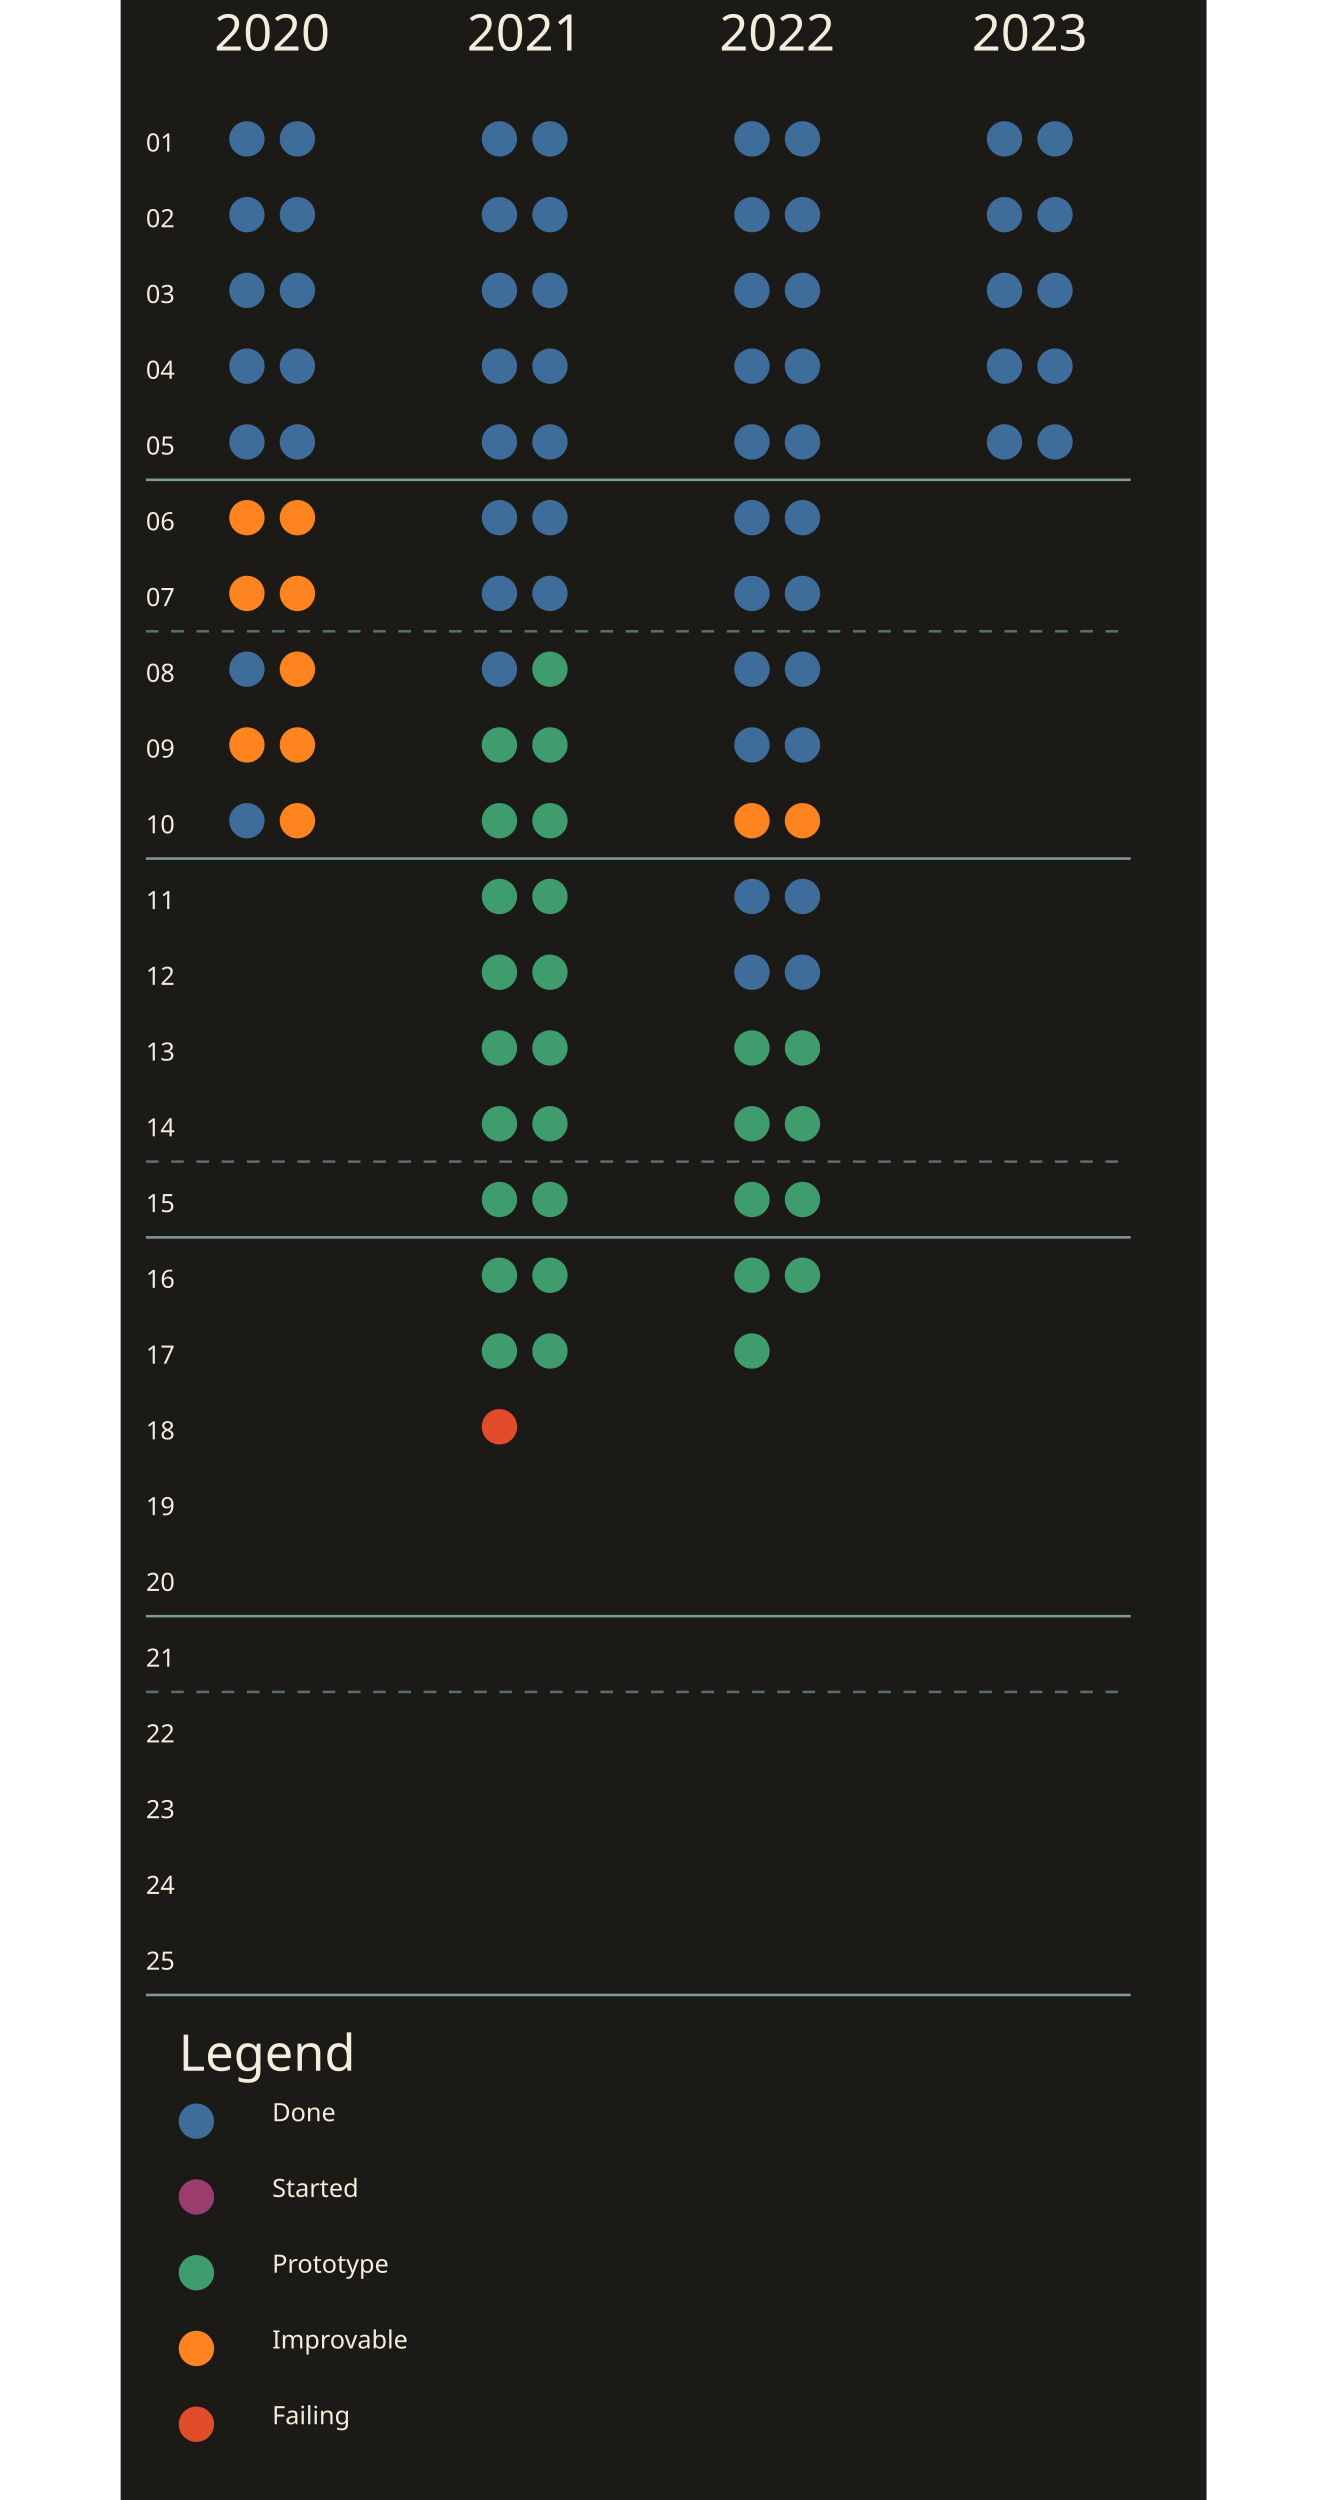
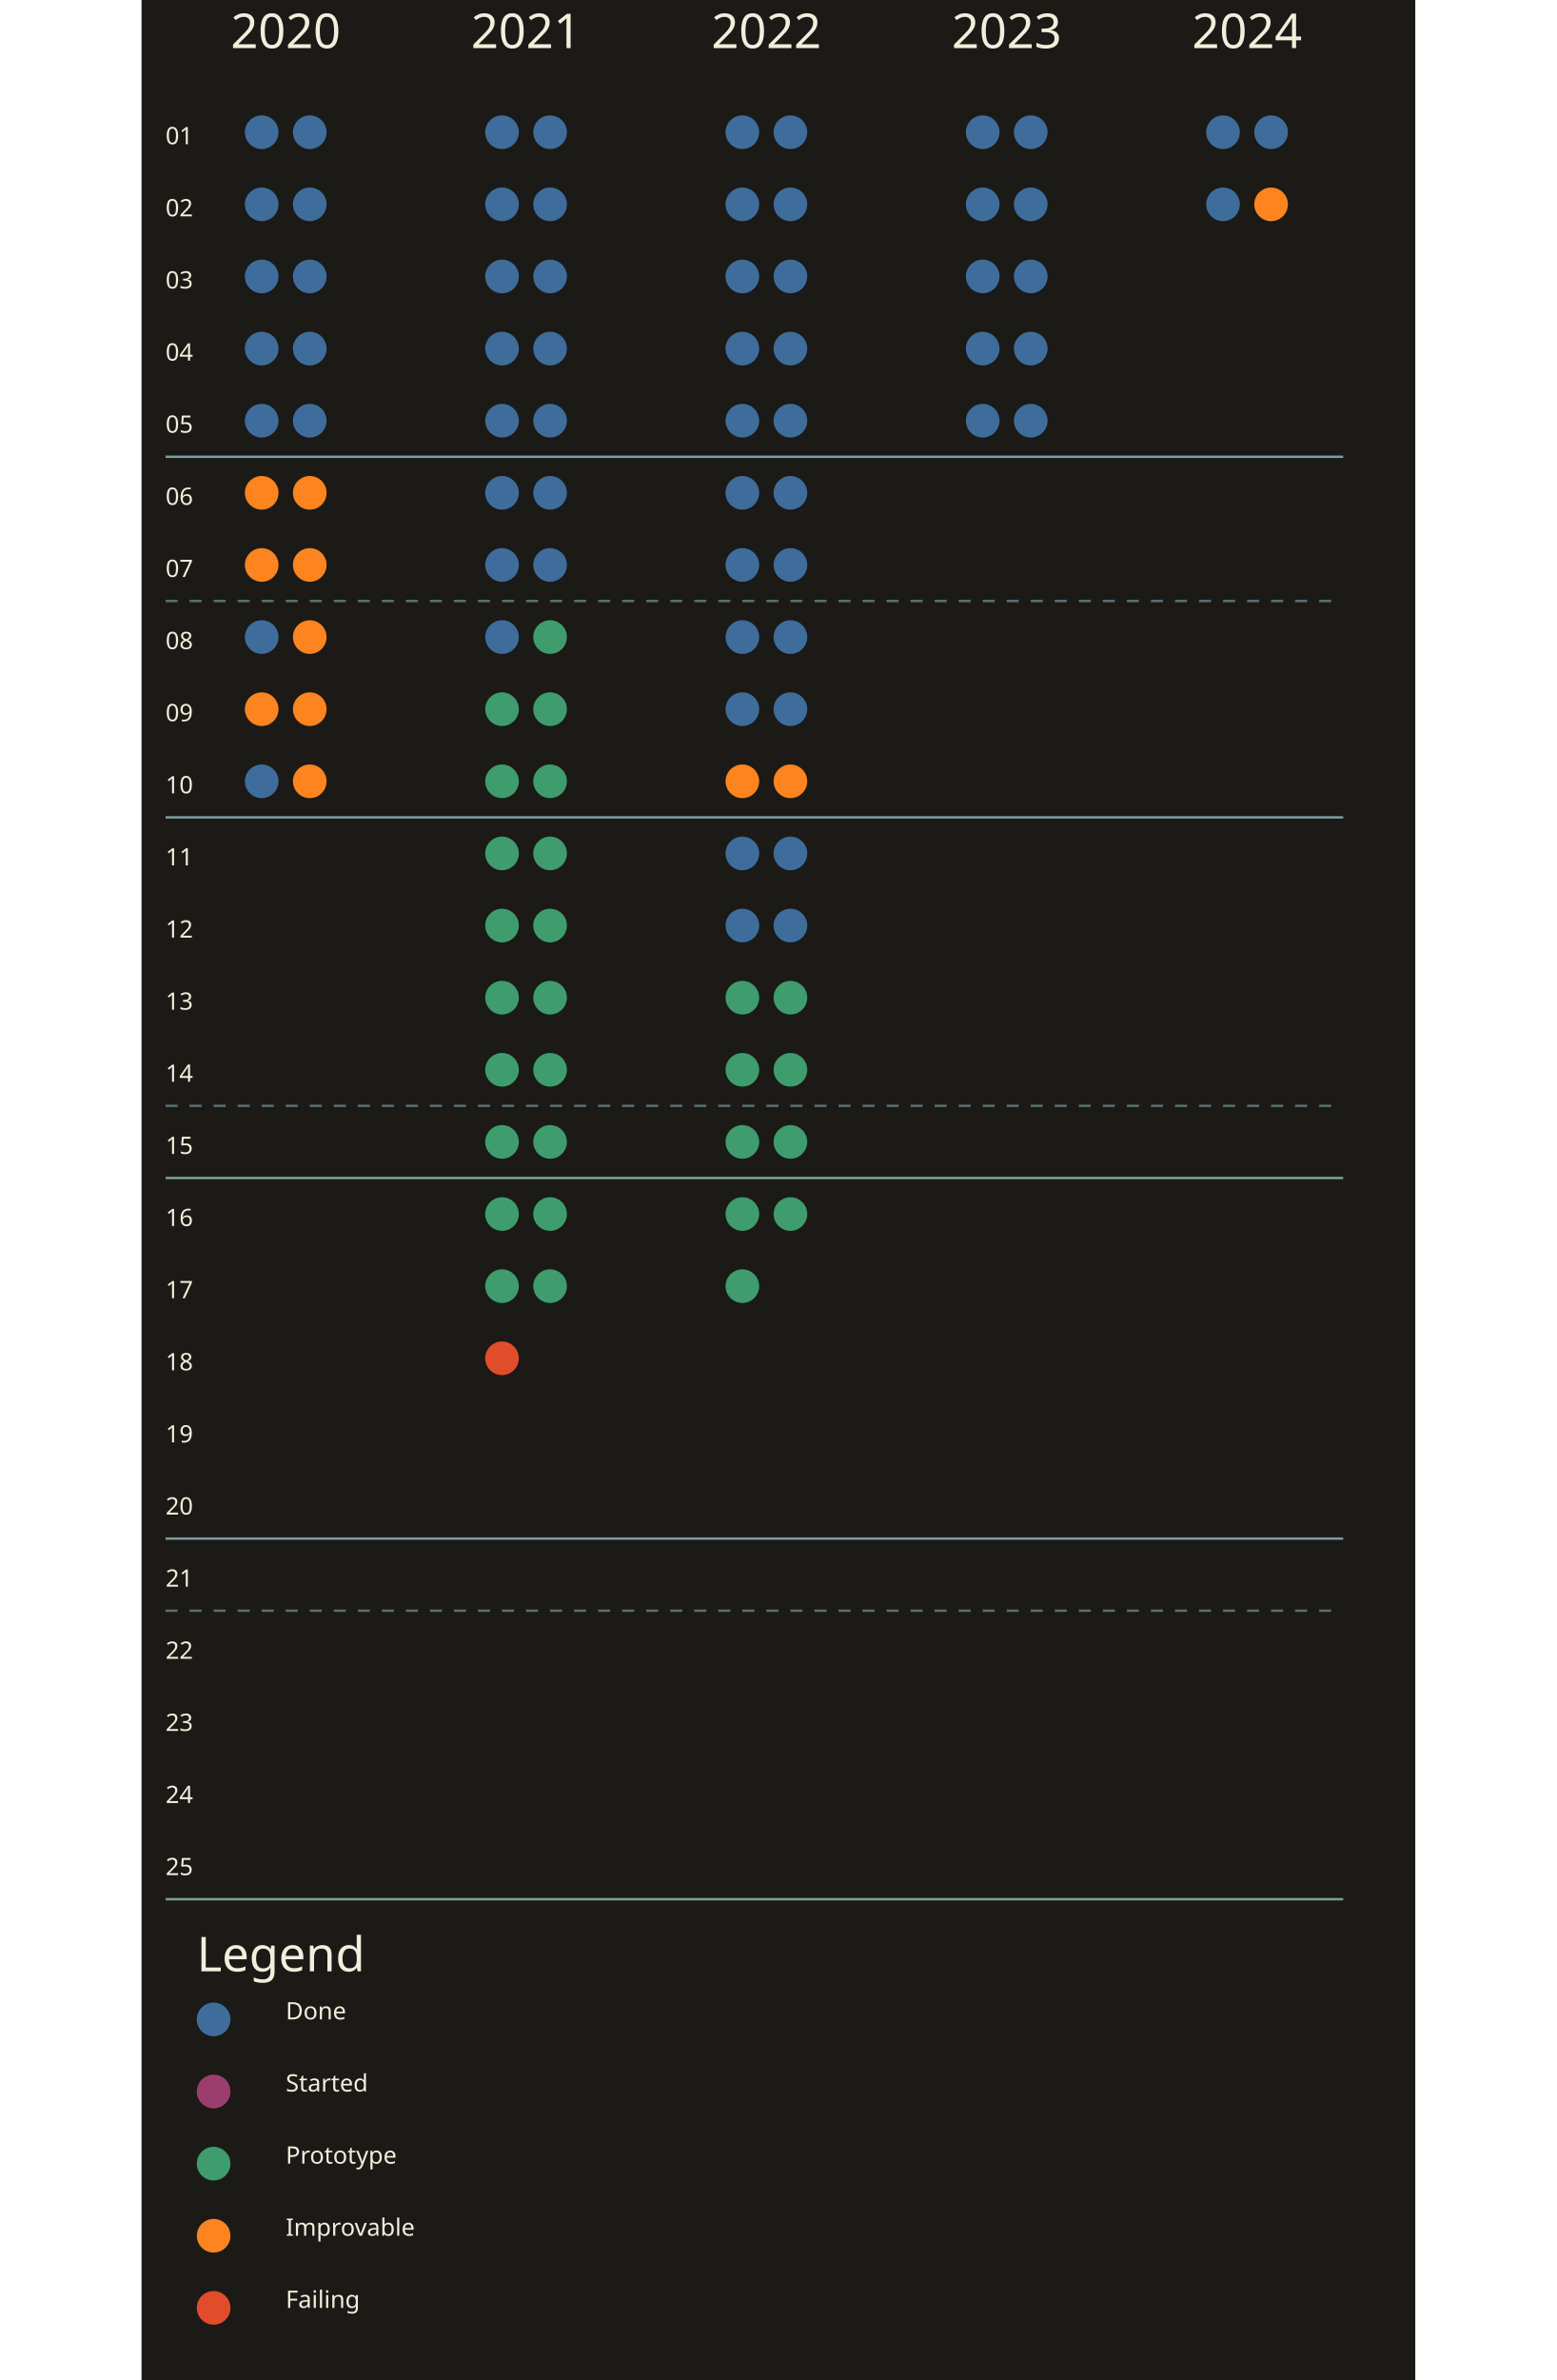
- <svg xmlns="http://www.w3.org/2000/svg" height="810" style="font-family: 'Recursive', sans-serif;" viewBox="0 0 430 990" width="430">
+ <svg xmlns="http://www.w3.org/2000/svg" height="810" style="font-family: 'Recursive', sans-serif;" viewBox="0 0 530 990" width="530">
  <defs>
    <style>
@font-face {
    font-family: 'Recursive';
    src: url('https://fonts.googleapis.com/css2?family=Recursive:wght,CASL@500,1&amp;display=swap');
  }
</style>
  </defs>
  <rect fill="#1b1a17" height="100%" width="100%" />
  <text fill="#F1EFDC" font-size="20" text-anchor="middle" x="60" y="20">
2020
</text>
  <circle cx="50" cy="55" fill="#3e6d9c" r="7" />
  <circle cx="70" cy="55" fill="#3e6d9c" r="7" />
  <circle cx="50" cy="85" fill="#3e6d9c" r="7" />
  <circle cx="70" cy="85" fill="#3e6d9c" r="7" />
  <circle cx="50" cy="115" fill="#3e6d9c" r="7" />
  <circle cx="70" cy="115" fill="#3e6d9c" r="7" />
  <circle cx="50" cy="145" fill="#3e6d9c" r="7" />
  <circle cx="70" cy="145" fill="#3e6d9c" r="7" />
  <circle cx="50" cy="175" fill="#3e6d9c" r="7" />
  <circle cx="70" cy="175" fill="#3e6d9c" r="7" />
  <circle cx="50" cy="205" fill="#fd841f" r="7" />
  <circle cx="70" cy="205" fill="#fd841f" r="7" />
  <circle cx="50" cy="235" fill="#fd841f" r="7" />
  <circle cx="70" cy="235" fill="#fd841f" r="7" />
  <circle cx="50" cy="265" fill="#3e6d9c" r="7" />
  <circle cx="70" cy="265" fill="#fd841f" r="7" />
  <circle cx="50" cy="295" fill="#fd841f" r="7" />
  <circle cx="70" cy="295" fill="#fd841f" r="7" />
  <circle cx="50" cy="325" fill="#3e6d9c" r="7" />
  <circle cx="70" cy="325" fill="#fd841f" r="7" />
  <text fill="#F1EFDC" font-size="20" text-anchor="middle" x="160" y="20">
2021
</text>
  <circle cx="150" cy="55" fill="#3e6d9c" r="7" />
  <circle cx="170" cy="55" fill="#3e6d9c" r="7" />
  <circle cx="150" cy="85" fill="#3e6d9c" r="7" />
  <circle cx="170" cy="85" fill="#3e6d9c" r="7" />
  <circle cx="150" cy="115" fill="#3e6d9c" r="7" />
  <circle cx="170" cy="115" fill="#3e6d9c" r="7" />
  <circle cx="150" cy="145" fill="#3e6d9c" r="7" />
  <circle cx="170" cy="145" fill="#3e6d9c" r="7" />
  <circle cx="150" cy="175" fill="#3e6d9c" r="7" />
  <circle cx="170" cy="175" fill="#3e6d9c" r="7" />
  <circle cx="150" cy="205" fill="#3e6d9c" r="7" />
  <circle cx="170" cy="205" fill="#3e6d9c" r="7" />
  <circle cx="150" cy="235" fill="#3e6d9c" r="7" />
  <circle cx="170" cy="235" fill="#3e6d9c" r="7" />
  <circle cx="150" cy="265" fill="#3e6d9c" r="7" />
  <circle cx="170" cy="265" fill="#3e9c6d" r="7" />
  <circle cx="150" cy="295" fill="#3e9c6d" r="7" />
  <circle cx="170" cy="295" fill="#3e9c6d" r="7" />
  <circle cx="150" cy="325" fill="#3e9c6d" r="7" />
  <circle cx="170" cy="325" fill="#3e9c6d" r="7" />
  <circle cx="150" cy="355" fill="#3e9c6d" r="7" />
  <circle cx="170" cy="355" fill="#3e9c6d" r="7" />
  <circle cx="150" cy="385" fill="#3e9c6d" r="7" />
  <circle cx="170" cy="385" fill="#3e9c6d" r="7" />
  <circle cx="150" cy="415" fill="#3e9c6d" r="7" />
  <circle cx="170" cy="415" fill="#3e9c6d" r="7" />
  <circle cx="150" cy="445" fill="#3e9c6d" r="7" />
  <circle cx="170" cy="445" fill="#3e9c6d" r="7" />
  <circle cx="150" cy="475" fill="#3e9c6d" r="7" />
  <circle cx="170" cy="475" fill="#3e9c6d" r="7" />
  <circle cx="150" cy="505" fill="#3e9c6d" r="7" />
  <circle cx="170" cy="505" fill="#3e9c6d" r="7" />
  <circle cx="150" cy="535" fill="#3e9c6d" r="7" />
  <circle cx="170" cy="535" fill="#3e9c6d" r="7" />
  <circle cx="150" cy="565" fill="#e14d2a" r="7" />
  <text fill="#F1EFDC" font-size="20" text-anchor="middle" x="260" y="20">
2022
</text>
  <circle cx="250" cy="55" fill="#3e6d9c" r="7" />
  <circle cx="270" cy="55" fill="#3e6d9c" r="7" />
  <circle cx="250" cy="85" fill="#3e6d9c" r="7" />
  <circle cx="270" cy="85" fill="#3e6d9c" r="7" />
  <circle cx="250" cy="115" fill="#3e6d9c" r="7" />
  <circle cx="270" cy="115" fill="#3e6d9c" r="7" />
  <circle cx="250" cy="145" fill="#3e6d9c" r="7" />
  <circle cx="270" cy="145" fill="#3e6d9c" r="7" />
  <circle cx="250" cy="175" fill="#3e6d9c" r="7" />
  <circle cx="270" cy="175" fill="#3e6d9c" r="7" />
  <circle cx="250" cy="205" fill="#3e6d9c" r="7" />
  <circle cx="270" cy="205" fill="#3e6d9c" r="7" />
  <circle cx="250" cy="235" fill="#3e6d9c" r="7" />
  <circle cx="270" cy="235" fill="#3e6d9c" r="7" />
  <circle cx="250" cy="265" fill="#3e6d9c" r="7" />
  <circle cx="270" cy="265" fill="#3e6d9c" r="7" />
  <circle cx="250" cy="295" fill="#3e6d9c" r="7" />
  <circle cx="270" cy="295" fill="#3e6d9c" r="7" />
  <circle cx="250" cy="325" fill="#fd841f" r="7" />
  <circle cx="270" cy="325" fill="#fd841f" r="7" />
  <circle cx="250" cy="355" fill="#3e6d9c" r="7" />
  <circle cx="270" cy="355" fill="#3e6d9c" r="7" />
  <circle cx="250" cy="385" fill="#3e6d9c" r="7" />
  <circle cx="270" cy="385" fill="#3e6d9c" r="7" />
  <circle cx="250" cy="415" fill="#3e9c6d" r="7" />
  <circle cx="270" cy="415" fill="#3e9c6d" r="7" />
  <circle cx="250" cy="445" fill="#3e9c6d" r="7" />
  <circle cx="270" cy="445" fill="#3e9c6d" r="7" />
  <circle cx="250" cy="475" fill="#3e9c6d" r="7" />
  <circle cx="270" cy="475" fill="#3e9c6d" r="7" />
  <circle cx="250" cy="505" fill="#3e9c6d" r="7" />
  <circle cx="270" cy="505" fill="#3e9c6d" r="7" />
  <circle cx="250" cy="535" fill="#3e9c6d" r="7" />
  <text fill="#F1EFDC" font-size="20" text-anchor="middle" x="360" y="20">
2023
</text>
  <circle cx="350" cy="55" fill="#3e6d9c" r="7" />
  <circle cx="370" cy="55" fill="#3e6d9c" r="7" />
  <circle cx="350" cy="85" fill="#3e6d9c" r="7" />
  <circle cx="370" cy="85" fill="#3e6d9c" r="7" />
  <circle cx="350" cy="115" fill="#3e6d9c" r="7" />
  <circle cx="370" cy="115" fill="#3e6d9c" r="7" />
  <circle cx="350" cy="145" fill="#3e6d9c" r="7" />
  <circle cx="370" cy="145" fill="#3e6d9c" r="7" />
  <circle cx="350" cy="175" fill="#3e6d9c" r="7" />
  <circle cx="370" cy="175" fill="#3e6d9c" r="7" />
+   <text fill="#F1EFDC" font-size="20" text-anchor="middle" x="460" y="20">
+ 2024
+ </text>
+   <circle cx="450" cy="55" fill="#3e6d9c" r="7" />
+   <circle cx="470" cy="55" fill="#3e6d9c" r="7" />
+   <circle cx="450" cy="85" fill="#3e6d9c" r="7" />
+   <circle cx="470" cy="85" fill="#fd841f" r="7" />
  <text fill="#F1EFDC" font-size="10" x="10" y="60">
01
</text>
  <text fill="#F1EFDC" font-size="10" x="10" y="90">
02
</text>
  <text fill="#F1EFDC" font-size="10" x="10" y="120">
03
</text>
  <text fill="#F1EFDC" font-size="10" x="10" y="150">
04
</text>
  <text fill="#F1EFDC" font-size="10" x="10" y="180">
05
</text>
-   <line stroke="#7D9D9C" x1="10" x2="400" y1="190" y2="190" />
+   <line stroke="#7D9D9C" x1="10" x2="500" y1="190" y2="190" />
  <text fill="#F1EFDC" font-size="10" x="10" y="210">
06
</text>
  <text fill="#F1EFDC" font-size="10" x="10" y="240">
07
</text>
-   <line stroke="#576F72" stroke-dasharray="5,5" x1="10" x2="400" y1="250" y2="250" />
+   <line stroke="#576F72" stroke-dasharray="5,5" x1="10" x2="500" y1="250" y2="250" />
  <text fill="#F1EFDC" font-size="10" x="10" y="270">
08
</text>
  <text fill="#F1EFDC" font-size="10" x="10" y="300">
09
</text>
  <text fill="#F1EFDC" font-size="10" x="10" y="330">
10
</text>
-   <line stroke="#7D9D9C" x1="10" x2="400" y1="340" y2="340" />
+   <line stroke="#7D9D9C" x1="10" x2="500" y1="340" y2="340" />
  <text fill="#F1EFDC" font-size="10" x="10" y="360">
11
</text>
  <text fill="#F1EFDC" font-size="10" x="10" y="390">
12
</text>
  <text fill="#F1EFDC" font-size="10" x="10" y="420">
13
</text>
  <text fill="#F1EFDC" font-size="10" x="10" y="450">
14
</text>
-   <line stroke="#576F72" stroke-dasharray="5,5" x1="10" x2="400" y1="460" y2="460" />
+   <line stroke="#576F72" stroke-dasharray="5,5" x1="10" x2="500" y1="460" y2="460" />
  <text fill="#F1EFDC" font-size="10" x="10" y="480">
15
</text>
-   <line stroke="#7D9D9C" x1="10" x2="400" y1="490" y2="490" />
+   <line stroke="#7D9D9C" x1="10" x2="500" y1="490" y2="490" />
  <text fill="#F1EFDC" font-size="10" x="10" y="510">
16
</text>
  <text fill="#F1EFDC" font-size="10" x="10" y="540">
17
</text>
  <text fill="#F1EFDC" font-size="10" x="10" y="570">
18
</text>
  <text fill="#F1EFDC" font-size="10" x="10" y="600">
19
</text>
  <text fill="#F1EFDC" font-size="10" x="10" y="630">
20
</text>
-   <line stroke="#7D9D9C" x1="10" x2="400" y1="640" y2="640" />
+   <line stroke="#7D9D9C" x1="10" x2="500" y1="640" y2="640" />
  <text fill="#F1EFDC" font-size="10" x="10" y="660">
21
</text>
-   <line stroke="#576F72" stroke-dasharray="5,5" x1="10" x2="400" y1="670" y2="670" />
+   <line stroke="#576F72" stroke-dasharray="5,5" x1="10" x2="500" y1="670" y2="670" />
  <text fill="#F1EFDC" font-size="10" x="10" y="690">
22
</text>
  <text fill="#F1EFDC" font-size="10" x="10" y="720">
23
</text>
  <text fill="#F1EFDC" font-size="10" x="10" y="750">
24
</text>
  <text fill="#F1EFDC" font-size="10" x="10" y="780">
25
</text>
-   <line stroke="#7D9D9C" x1="10" x2="400" y1="790" y2="790" />
+   <line stroke="#7D9D9C" x1="10" x2="500" y1="790" y2="790" />
  <text fill="#F1EFDC" font-size="20" text-anchor="left" x="23" y="820">
Legend
</text>
  <circle cx="30" cy="840" fill="#3e6d9c" r="7" />
  <text fill="#F1EFDC" font-size="10" x="60" y="840">

Done

</text>
  <circle cx="30" cy="870" fill="#9c3e6d" r="7" />
  <text fill="#F1EFDC" font-size="10" x="60" y="870">

Started

</text>
  <circle cx="30" cy="900" fill="#3e9c6d" r="7" />
  <text fill="#F1EFDC" font-size="10" x="60" y="900">

Prototype

</text>
  <circle cx="30" cy="930" fill="#fd841f" r="7" />
  <text fill="#F1EFDC" font-size="10" x="60" y="930">

Improvable

</text>
  <circle cx="30" cy="960" fill="#e14d2a" r="7" />
  <text fill="#F1EFDC" font-size="10" x="60" y="960">

Failing

</text>
</svg>
